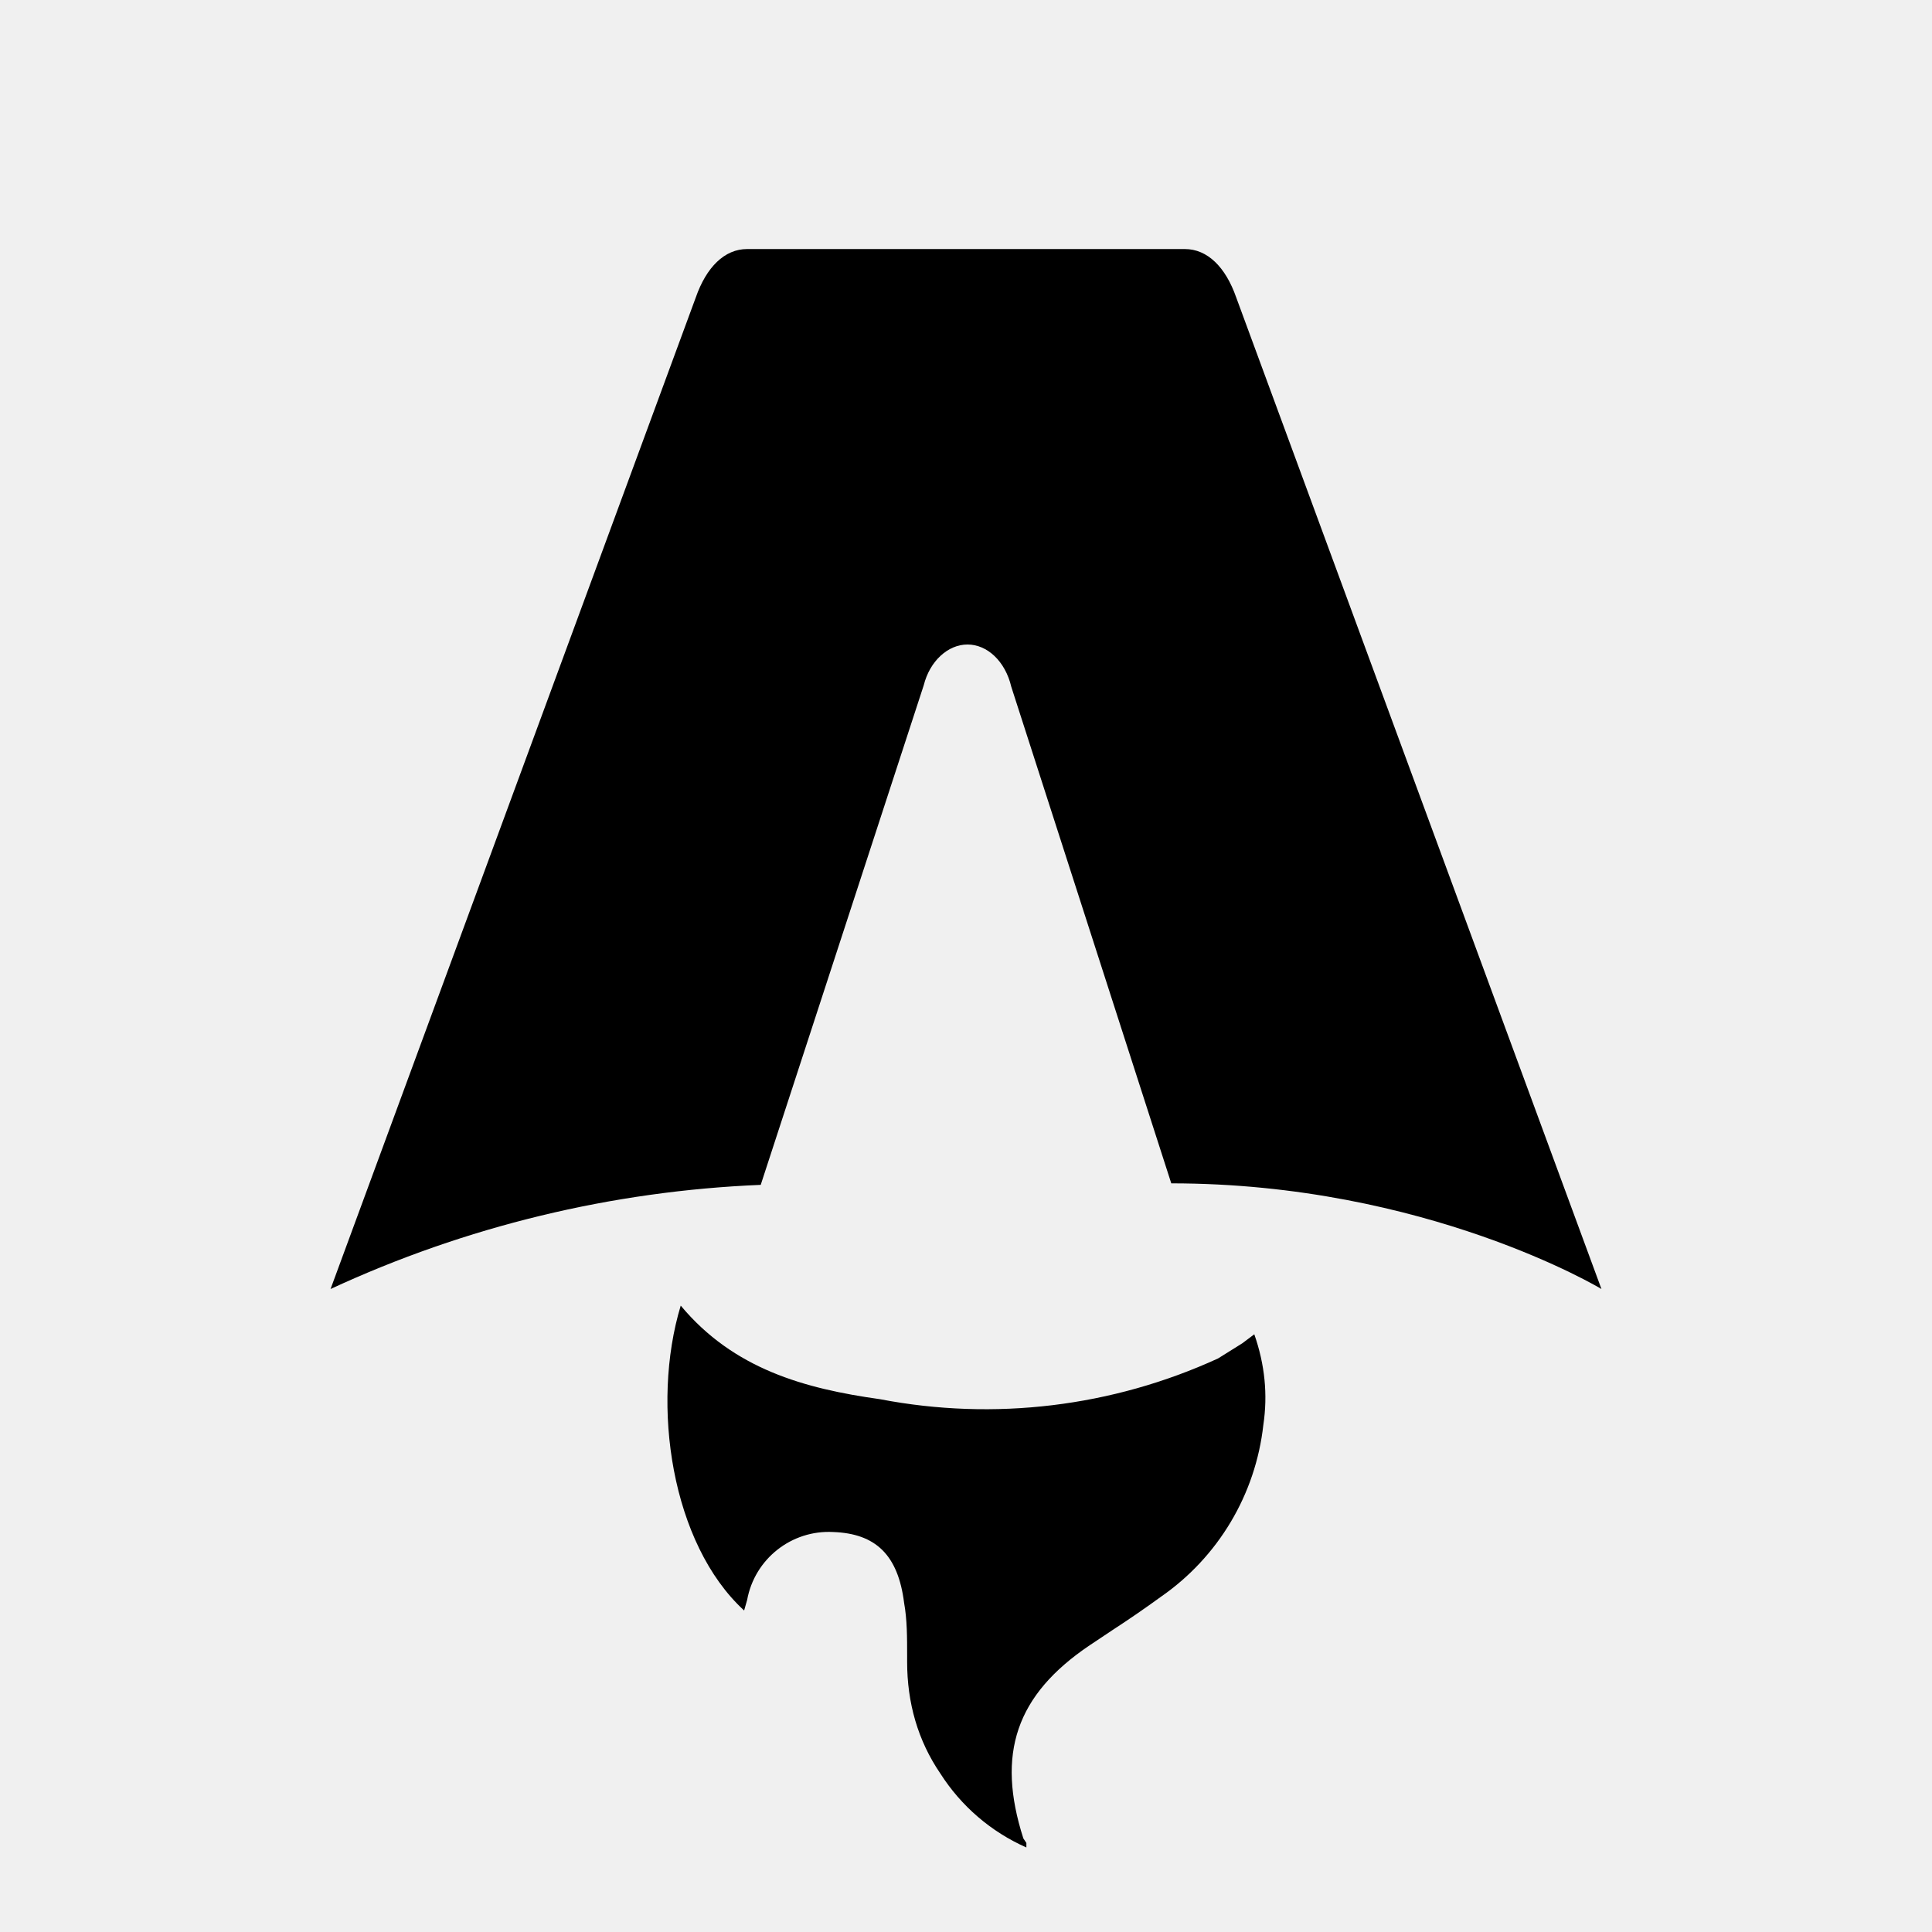
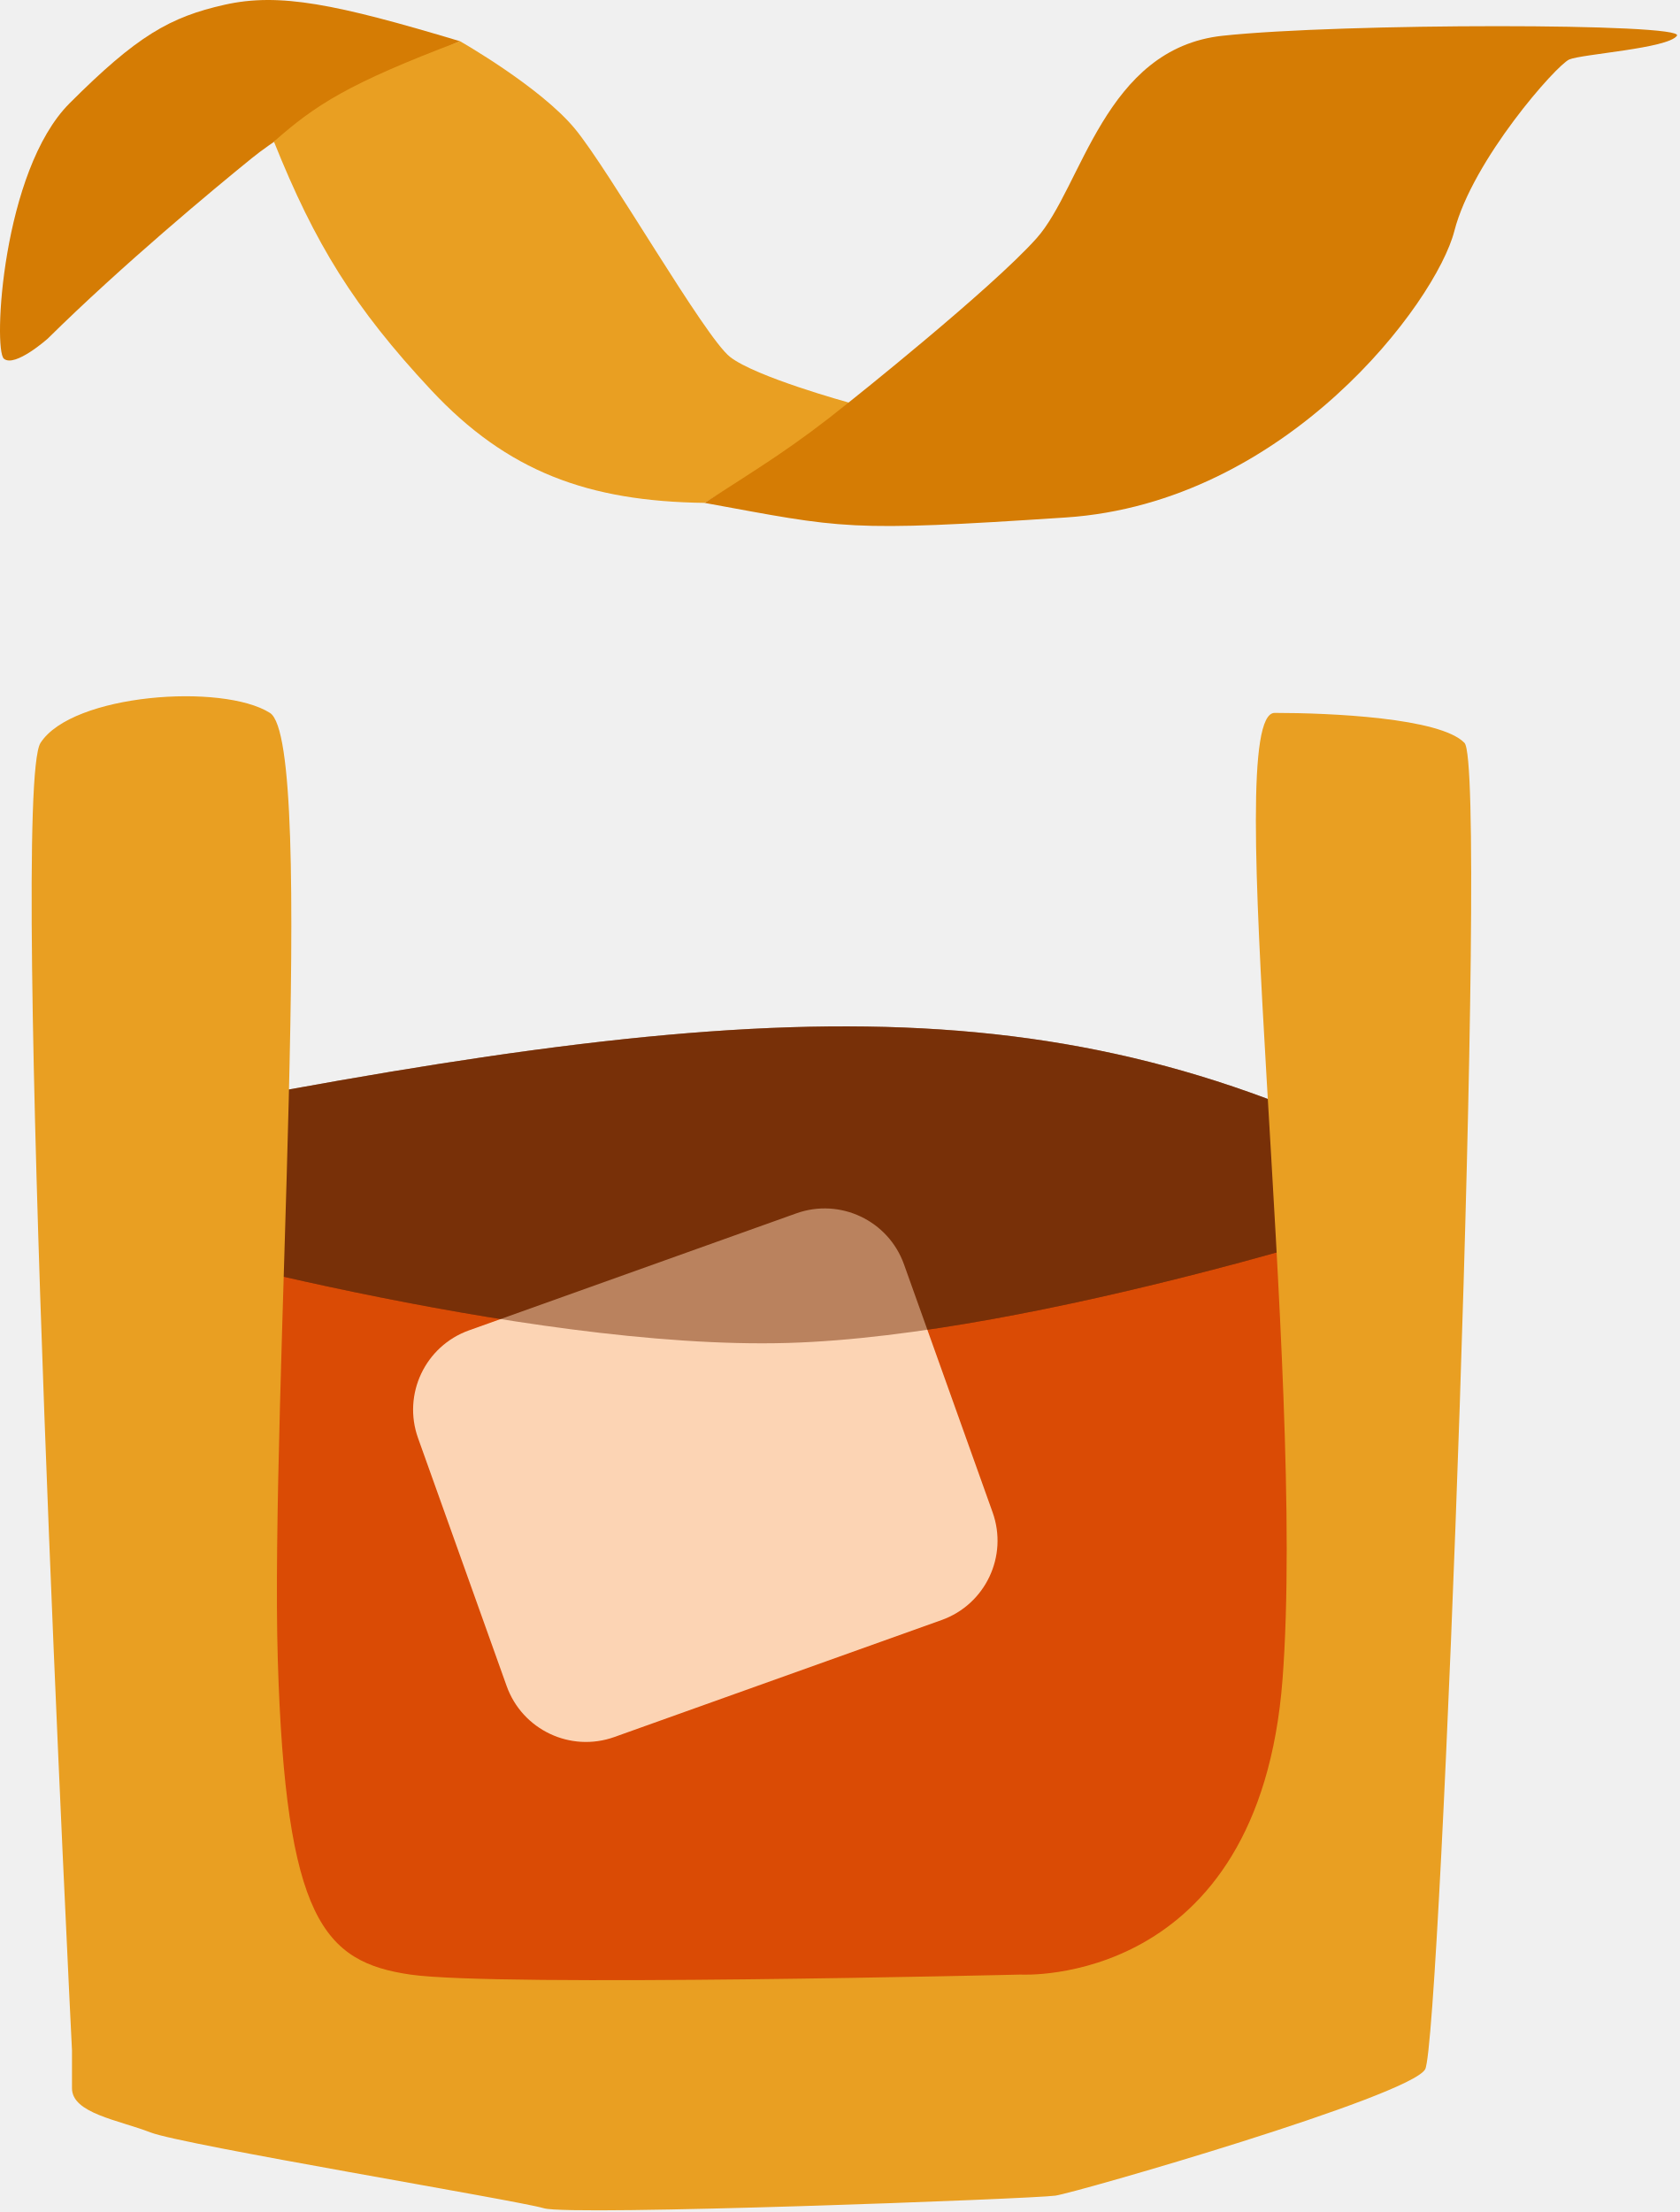
- <svg xmlns="http://www.w3.org/2000/svg" fill="none" viewBox="0 0 128 128">
-   <path d="M50.4 78.5a75.1 75.1 0 0 0-28.5 6.9l24.2-65.7c.7-2 1.9-3.2 3.4-3.2h29c1.5 0 2.7 1.2 3.4 3.2l24.2 65.7s-11.6-7-28.5-7L67 45.5c-.4-1.7-1.6-2.8-2.9-2.8-1.3 0-2.5 1.1-2.9 2.7L50.4 78.5Zm-1.1 28.2Zm-4.2-20.2c-2 6.6-.6 15.8 4.2 20.2a17.5 17.5 0 0 1 .2-.7 5.5 5.5 0 0 1 5.7-4.5c2.8.1 4.3 1.5 4.7 4.7.2 1.1.2 2.3.2 3.5v.4c0 2.7.7 5.2 2.2 7.4a13 13 0 0 0 5.7 4.9v-.3l-.2-.3c-1.8-5.6-.5-9.5 4.4-12.8l1.5-1a73 73 0 0 0 3.2-2.2 16 16 0 0 0 6.8-11.4c.3-2 .1-4-.6-6l-.8.6-1.6 1a37 37 0 0 1-22.4 2.7c-5-.7-9.7-2-13.2-6.2Z" />
-   <style>
-         path { fill: #000; }
-         @media (prefers-color-scheme: dark) {
-             path { fill: #FFF; }
-         }
-     </style>
+ <svg xmlns="http://www.w3.org/2000/svg" width="319" height="420" viewBox="0 0 319 420" fill="none">
+   <path d="M47.861 30.002C55.136 24.112 72.119 14.498 87.358 7.828C63.789 0.749 53.067 -1.437 42.664 0.899C32.261 3.235 26.033 6.789 13.214 19.608C0.395 32.427 -1.337 66.381 0.741 68.113C2.82 69.845 9.057 64.302 9.057 64.302C23.195 50.341 40.585 35.892 47.861 30.002Z" fill="#D57C04" />
+   <path d="M109.185 24.458C102.602 16.49 87.358 7.828 87.358 7.828C66.024 15.899 59.909 19.936 52.018 26.884C59.824 46.359 67.263 58.412 81.814 74.003C96.366 89.594 111.742 95.194 133.784 95.484C151.843 84.647 160.024 79.466 161.155 76.428C161.155 76.428 143.485 71.578 138.635 67.766C133.784 63.955 115.768 32.427 109.185 24.458Z" fill="#E99F22" />
+   <path d="M133.784 95.484C144.557 88.512 150.653 84.916 161.155 76.428C161.155 76.428 188.179 54.947 196.841 45.246C205.502 35.545 209.66 9.214 232.18 6.788C254.7 4.363 320.182 4.363 318.45 6.788C316.718 9.214 300.434 10.253 298.008 11.293C295.583 12.332 279.646 30.348 276.181 43.86C272.717 57.372 244.306 95.484 202.384 98.255C160.462 101.027 160.402 100.34 133.784 95.484Z" fill="#D57C04" />
+   <path d="M269.142 228.604C144.843 262.184 51.021 242.596 19.647 228.604V271.779L28.611 370.121L130.202 388.111L269.142 372.52V228.604Z" fill="#DA4B05" />
+   <path d="M269.142 221.409C200.258 185.456 141.35 189.504 22.635 213.013V234.601C22.635 234.601 99.417 256.447 149.623 254.989C197.303 253.604 269.142 229.803 269.142 229.803V221.409Z" fill="#793008" />
+   <rect x="74" y="257.983" width="98" height="82" rx="16" transform="rotate(-19.6675 74 257.983)" fill="#FCD4B4" />
+   <path d="M269.142 221.409C200.258 185.456 141.35 189.504 22.635 213.013V234.601C22.635 234.601 99.417 256.447 149.623 254.989C197.303 253.604 269.142 229.803 269.142 229.803V221.409Z" fill="#793008" fill-opacity="0.5" />
+   <path d="M51.261 135.361C42.248 129.668 13.704 131.726 7.695 141.055C1.686 150.384 13.671 389.31 13.671 389.31V396.506C13.671 401.265 22.485 402.528 28.611 404.901C34.736 407.274 98.272 417.79 103.31 419.293C108.348 420.795 196.344 417.5 200.419 416.894C204.494 416.288 267.673 398.071 270.636 392.908C273.599 387.745 282.708 145.829 278.106 141.055C273.504 136.281 252.567 135.361 242.06 135.361C231.552 135.361 248.036 260.089 243.554 318.854C239.071 377.62 193.823 374.918 193.823 374.918C193.823 374.918 94.346 377.317 77.912 374.918C61.479 372.52 54.249 364.428 52.755 315.257C51.262 266.085 60.275 141.055 51.261 135.361Z" fill="#E99F22" />
</svg>
